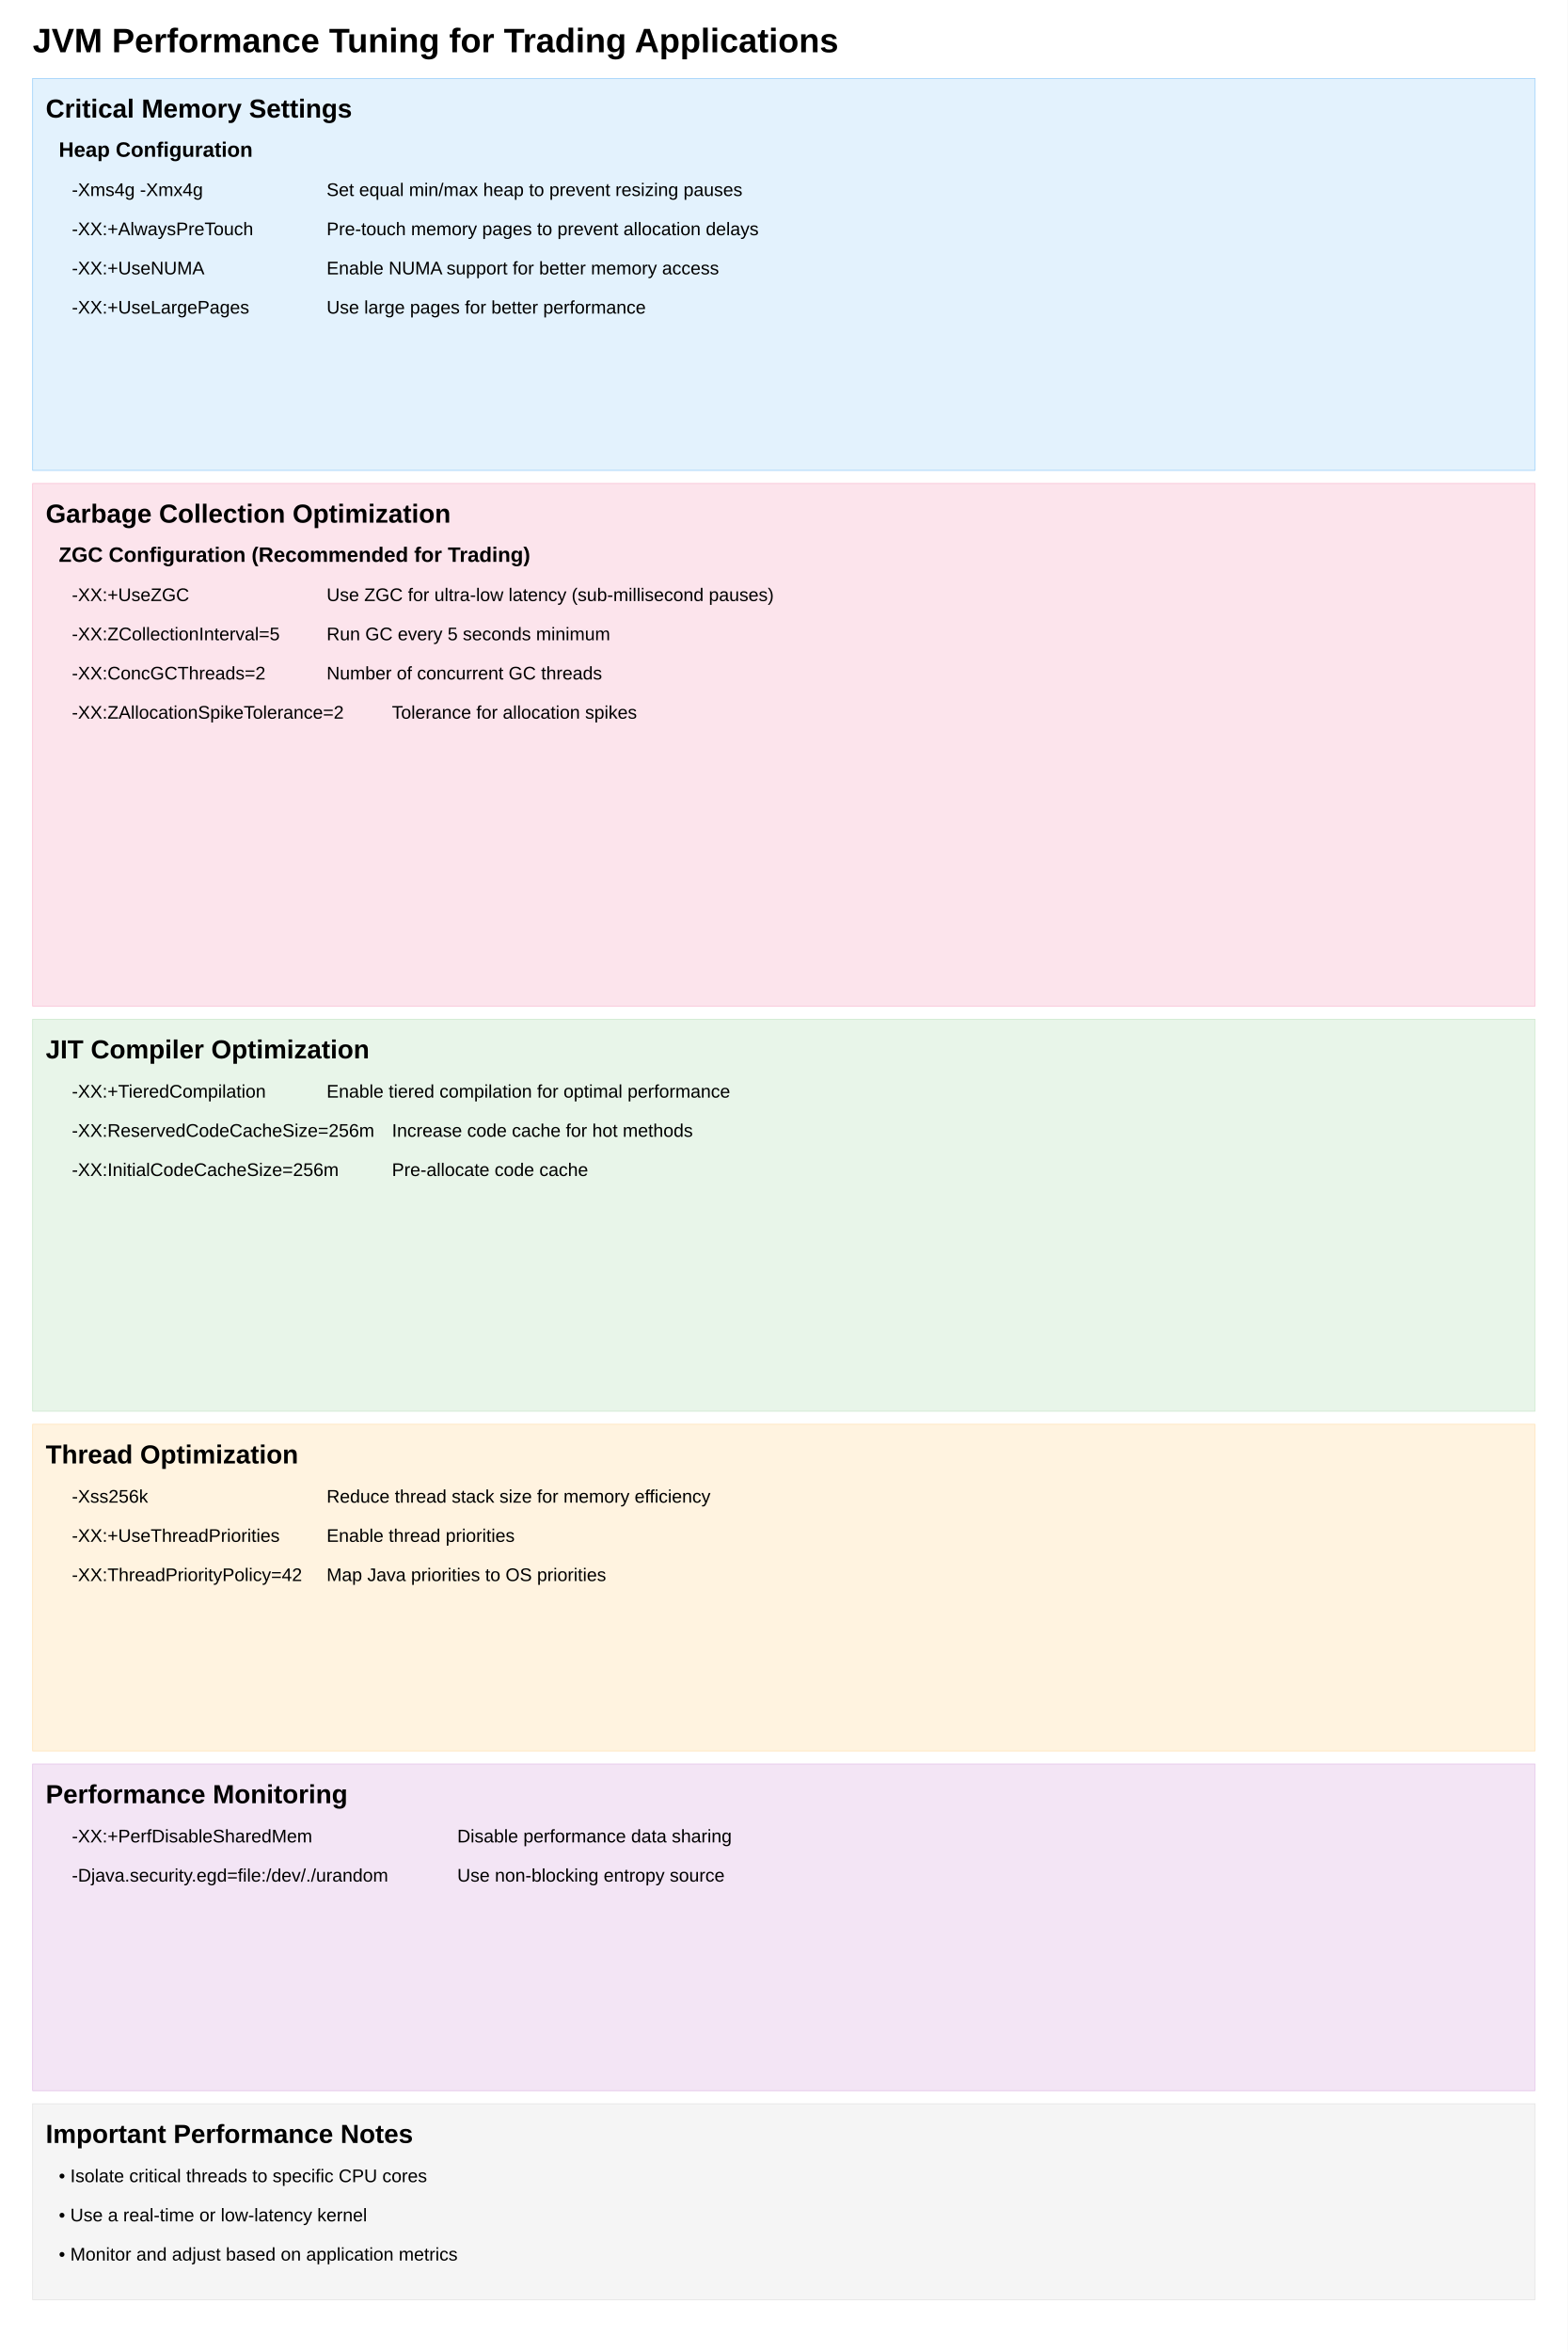
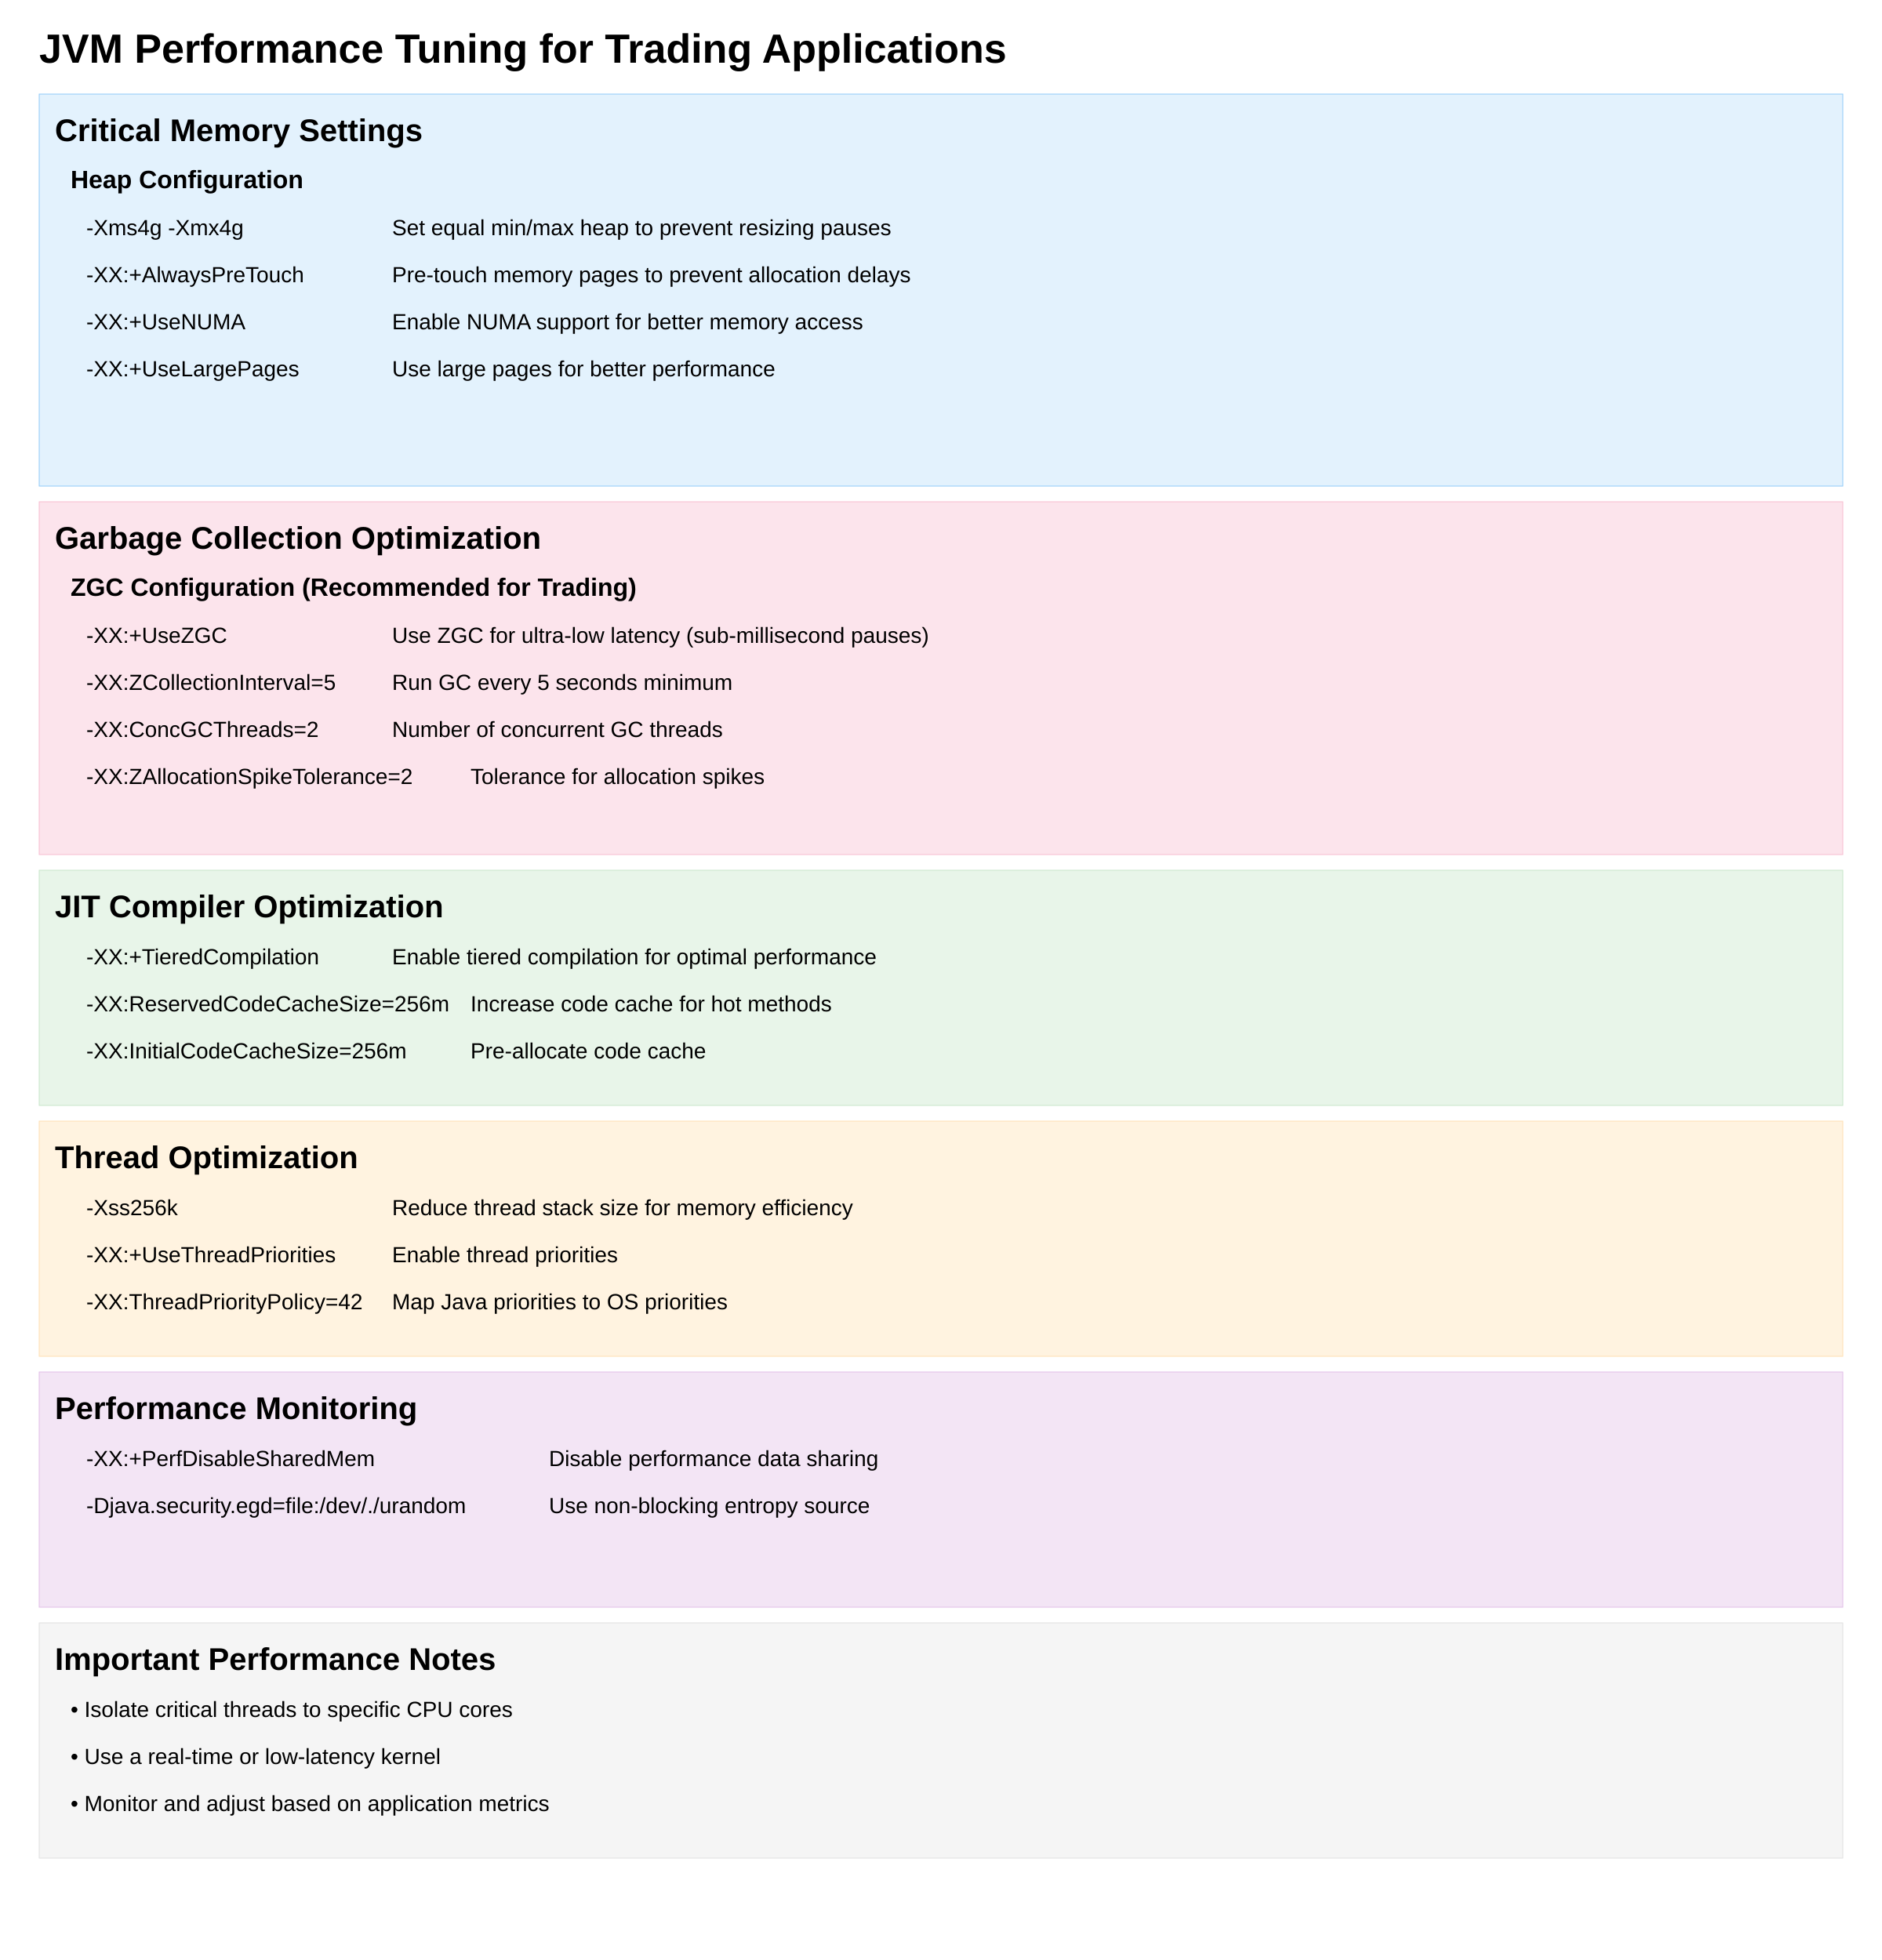
- <svg xmlns="http://www.w3.org/2000/svg" viewBox="0 0 2400 3600">
-   <rect x="0" y="0" width="2400" height="3600" fill="white" />
+ <svg xmlns="http://www.w3.org/2000/svg" viewBox="0 0 2400 2500">
+   <rect x="0" y="0" width="2400" height="2500" fill="white" />
  <text x="50" y="80" font-family="Arial" font-size="52" font-weight="bold">JVM Performance Tuning for Trading Applications</text>
-   <rect x="50" y="120" width="2300" height="600" fill="#e3f2fd" stroke="#90caf9" />
+   <rect x="50" y="120" width="2300" height="500" fill="#e3f2fd" stroke="#90caf9" />
  <text x="70" y="180" font-family="Arial" font-size="40" font-weight="bold">Critical Memory Settings</text>
  <text x="90" y="240" font-family="Arial" font-size="32" font-weight="bold">Heap Configuration</text>
  <text x="110" y="300" font-family="Arial" font-size="28">-Xms4g -Xmx4g</text>
  <text x="500" y="300" font-family="Arial" font-size="28">Set equal min/max heap to prevent resizing pauses</text>
  <text x="110" y="360" font-family="Arial" font-size="28">-XX:+AlwaysPreTouch</text>
  <text x="500" y="360" font-family="Arial" font-size="28">Pre-touch memory pages to prevent allocation delays</text>
  <text x="110" y="420" font-family="Arial" font-size="28">-XX:+UseNUMA</text>
  <text x="500" y="420" font-family="Arial" font-size="28">Enable NUMA support for better memory access</text>
  <text x="110" y="480" font-family="Arial" font-size="28">-XX:+UseLargePages</text>
  <text x="500" y="480" font-family="Arial" font-size="28">Use large pages for better performance</text>
-   <rect x="50" y="740" width="2300" height="800" fill="#fce4ec" stroke="#f8bbd0" />
-   <text x="70" y="800" font-family="Arial" font-size="40" font-weight="bold">Garbage Collection Optimization</text>
-   <text x="90" y="860" font-family="Arial" font-size="32" font-weight="bold">ZGC Configuration (Recommended for Trading)</text>
-   <text x="110" y="920" font-family="Arial" font-size="28">-XX:+UseZGC</text>
-   <text x="500" y="920" font-family="Arial" font-size="28">Use ZGC for ultra-low latency (sub-millisecond pauses)</text>
-   <text x="110" y="980" font-family="Arial" font-size="28">-XX:ZCollectionInterval=5</text>
-   <text x="500" y="980" font-family="Arial" font-size="28">Run GC every 5 seconds minimum</text>
-   <text x="110" y="1040" font-family="Arial" font-size="28">-XX:ConcGCThreads=2</text>
-   <text x="500" y="1040" font-family="Arial" font-size="28">Number of concurrent GC threads</text>
-   <text x="110" y="1100" font-family="Arial" font-size="28">-XX:ZAllocationSpikeTolerance=2</text>
-   <text x="600" y="1100" font-family="Arial" font-size="28">Tolerance for allocation spikes</text>
-   <rect x="50" y="1560" width="2300" height="600" fill="#e8f5e9" stroke="#c8e6c9" />
-   <text x="70" y="1620" font-family="Arial" font-size="40" font-weight="bold">JIT Compiler Optimization</text>
-   <text x="110" y="1680" font-family="Arial" font-size="28">-XX:+TieredCompilation</text>
-   <text x="500" y="1680" font-family="Arial" font-size="28">Enable tiered compilation for optimal performance</text>
-   <text x="110" y="1740" font-family="Arial" font-size="28">-XX:ReservedCodeCacheSize=256m</text>
-   <text x="600" y="1740" font-family="Arial" font-size="28">Increase code cache for hot methods</text>
-   <text x="110" y="1800" font-family="Arial" font-size="28">-XX:InitialCodeCacheSize=256m</text>
-   <text x="600" y="1800" font-family="Arial" font-size="28">Pre-allocate code cache</text>
-   <rect x="50" y="2180" width="2300" height="500" fill="#fff3e0" stroke="#ffe0b2" />
-   <text x="70" y="2240" font-family="Arial" font-size="40" font-weight="bold">Thread Optimization</text>
-   <text x="110" y="2300" font-family="Arial" font-size="28">-Xss256k</text>
-   <text x="500" y="2300" font-family="Arial" font-size="28">Reduce thread stack size for memory efficiency</text>
-   <text x="110" y="2360" font-family="Arial" font-size="28">-XX:+UseThreadPriorities</text>
-   <text x="500" y="2360" font-family="Arial" font-size="28">Enable thread priorities</text>
-   <text x="110" y="2420" font-family="Arial" font-size="28">-XX:ThreadPriorityPolicy=42</text>
-   <text x="500" y="2420" font-family="Arial" font-size="28">Map Java priorities to OS priorities</text>
-   <rect x="50" y="2700" width="2300" height="500" fill="#f3e5f5" stroke="#e1bee7" />
-   <text x="70" y="2760" font-family="Arial" font-size="40" font-weight="bold">Performance Monitoring</text>
-   <text x="110" y="2820" font-family="Arial" font-size="28">-XX:+PerfDisableSharedMem</text>
-   <text x="700" y="2820" font-family="Arial" font-size="28">Disable performance data sharing</text>
-   <text x="110" y="2880" font-family="Arial" font-size="28">-Djava.security.egd=file:/dev/./urandom</text>
-   <text x="700" y="2880" font-family="Arial" font-size="28">Use non-blocking entropy source</text>
-   <rect x="50" y="3220" width="2300" height="300" fill="#f5f5f5" stroke="#e0e0e0" />
-   <text x="70" y="3280" font-family="Arial" font-size="40" font-weight="bold">Important Performance Notes</text>
-   <text x="90" y="3340" font-family="Arial" font-size="28">• Isolate critical threads to specific CPU cores</text>
-   <text x="90" y="3400" font-family="Arial" font-size="28">• Use a real-time or low-latency kernel</text>
-   <text x="90" y="3460" font-family="Arial" font-size="28">• Monitor and adjust based on application metrics</text>
+   <rect x="50" y="640" width="2300" height="450" fill="#fce4ec" stroke="#f8bbd0" />
+   <text x="70" y="700" font-family="Arial" font-size="40" font-weight="bold">Garbage Collection Optimization</text>
+   <text x="90" y="760" font-family="Arial" font-size="32" font-weight="bold">ZGC Configuration (Recommended for Trading)</text>
+   <text x="110" y="820" font-family="Arial" font-size="28">-XX:+UseZGC</text>
+   <text x="500" y="820" font-family="Arial" font-size="28">Use ZGC for ultra-low latency (sub-millisecond pauses)</text>
+   <text x="110" y="880" font-family="Arial" font-size="28">-XX:ZCollectionInterval=5</text>
+   <text x="500" y="880" font-family="Arial" font-size="28">Run GC every 5 seconds minimum</text>
+   <text x="110" y="940" font-family="Arial" font-size="28">-XX:ConcGCThreads=2</text>
+   <text x="500" y="940" font-family="Arial" font-size="28">Number of concurrent GC threads</text>
+   <text x="110" y="1000" font-family="Arial" font-size="28">-XX:ZAllocationSpikeTolerance=2</text>
+   <text x="600" y="1000" font-family="Arial" font-size="28">Tolerance for allocation spikes</text>
+   <rect x="50" y="1110" width="2300" height="300" fill="#e8f5e9" stroke="#c8e6c9" />
+   <text x="70" y="1170" font-family="Arial" font-size="40" font-weight="bold">JIT Compiler Optimization</text>
+   <text x="110" y="1230" font-family="Arial" font-size="28">-XX:+TieredCompilation</text>
+   <text x="500" y="1230" font-family="Arial" font-size="28">Enable tiered compilation for optimal performance</text>
+   <text x="110" y="1290" font-family="Arial" font-size="28">-XX:ReservedCodeCacheSize=256m</text>
+   <text x="600" y="1290" font-family="Arial" font-size="28">Increase code cache for hot methods</text>
+   <text x="110" y="1350" font-family="Arial" font-size="28">-XX:InitialCodeCacheSize=256m</text>
+   <text x="600" y="1350" font-family="Arial" font-size="28">Pre-allocate code cache</text>
+   <rect x="50" y="1430" width="2300" height="300" fill="#fff3e0" stroke="#ffe0b2" />
+   <text x="70" y="1490" font-family="Arial" font-size="40" font-weight="bold">Thread Optimization</text>
+   <text x="110" y="1550" font-family="Arial" font-size="28">-Xss256k</text>
+   <text x="500" y="1550" font-family="Arial" font-size="28">Reduce thread stack size for memory efficiency</text>
+   <text x="110" y="1610" font-family="Arial" font-size="28">-XX:+UseThreadPriorities</text>
+   <text x="500" y="1610" font-family="Arial" font-size="28">Enable thread priorities</text>
+   <text x="110" y="1670" font-family="Arial" font-size="28">-XX:ThreadPriorityPolicy=42</text>
+   <text x="500" y="1670" font-family="Arial" font-size="28">Map Java priorities to OS priorities</text>
+   <rect x="50" y="1750" width="2300" height="300" fill="#f3e5f5" stroke="#e1bee7" />
+   <text x="70" y="1810" font-family="Arial" font-size="40" font-weight="bold">Performance Monitoring</text>
+   <text x="110" y="1870" font-family="Arial" font-size="28">-XX:+PerfDisableSharedMem</text>
+   <text x="700" y="1870" font-family="Arial" font-size="28">Disable performance data sharing</text>
+   <text x="110" y="1930" font-family="Arial" font-size="28">-Djava.security.egd=file:/dev/./urandom</text>
+   <text x="700" y="1930" font-family="Arial" font-size="28">Use non-blocking entropy source</text>
+   <rect x="50" y="2070" width="2300" height="300" fill="#f5f5f5" stroke="#e0e0e0" />
+   <text x="70" y="2130" font-family="Arial" font-size="40" font-weight="bold">Important Performance Notes</text>
+   <text x="90" y="2190" font-family="Arial" font-size="28">• Isolate critical threads to specific CPU cores</text>
+   <text x="90" y="2250" font-family="Arial" font-size="28">• Use a real-time or low-latency kernel</text>
+   <text x="90" y="2310" font-family="Arial" font-size="28">• Monitor and adjust based on application metrics</text>
</svg>
